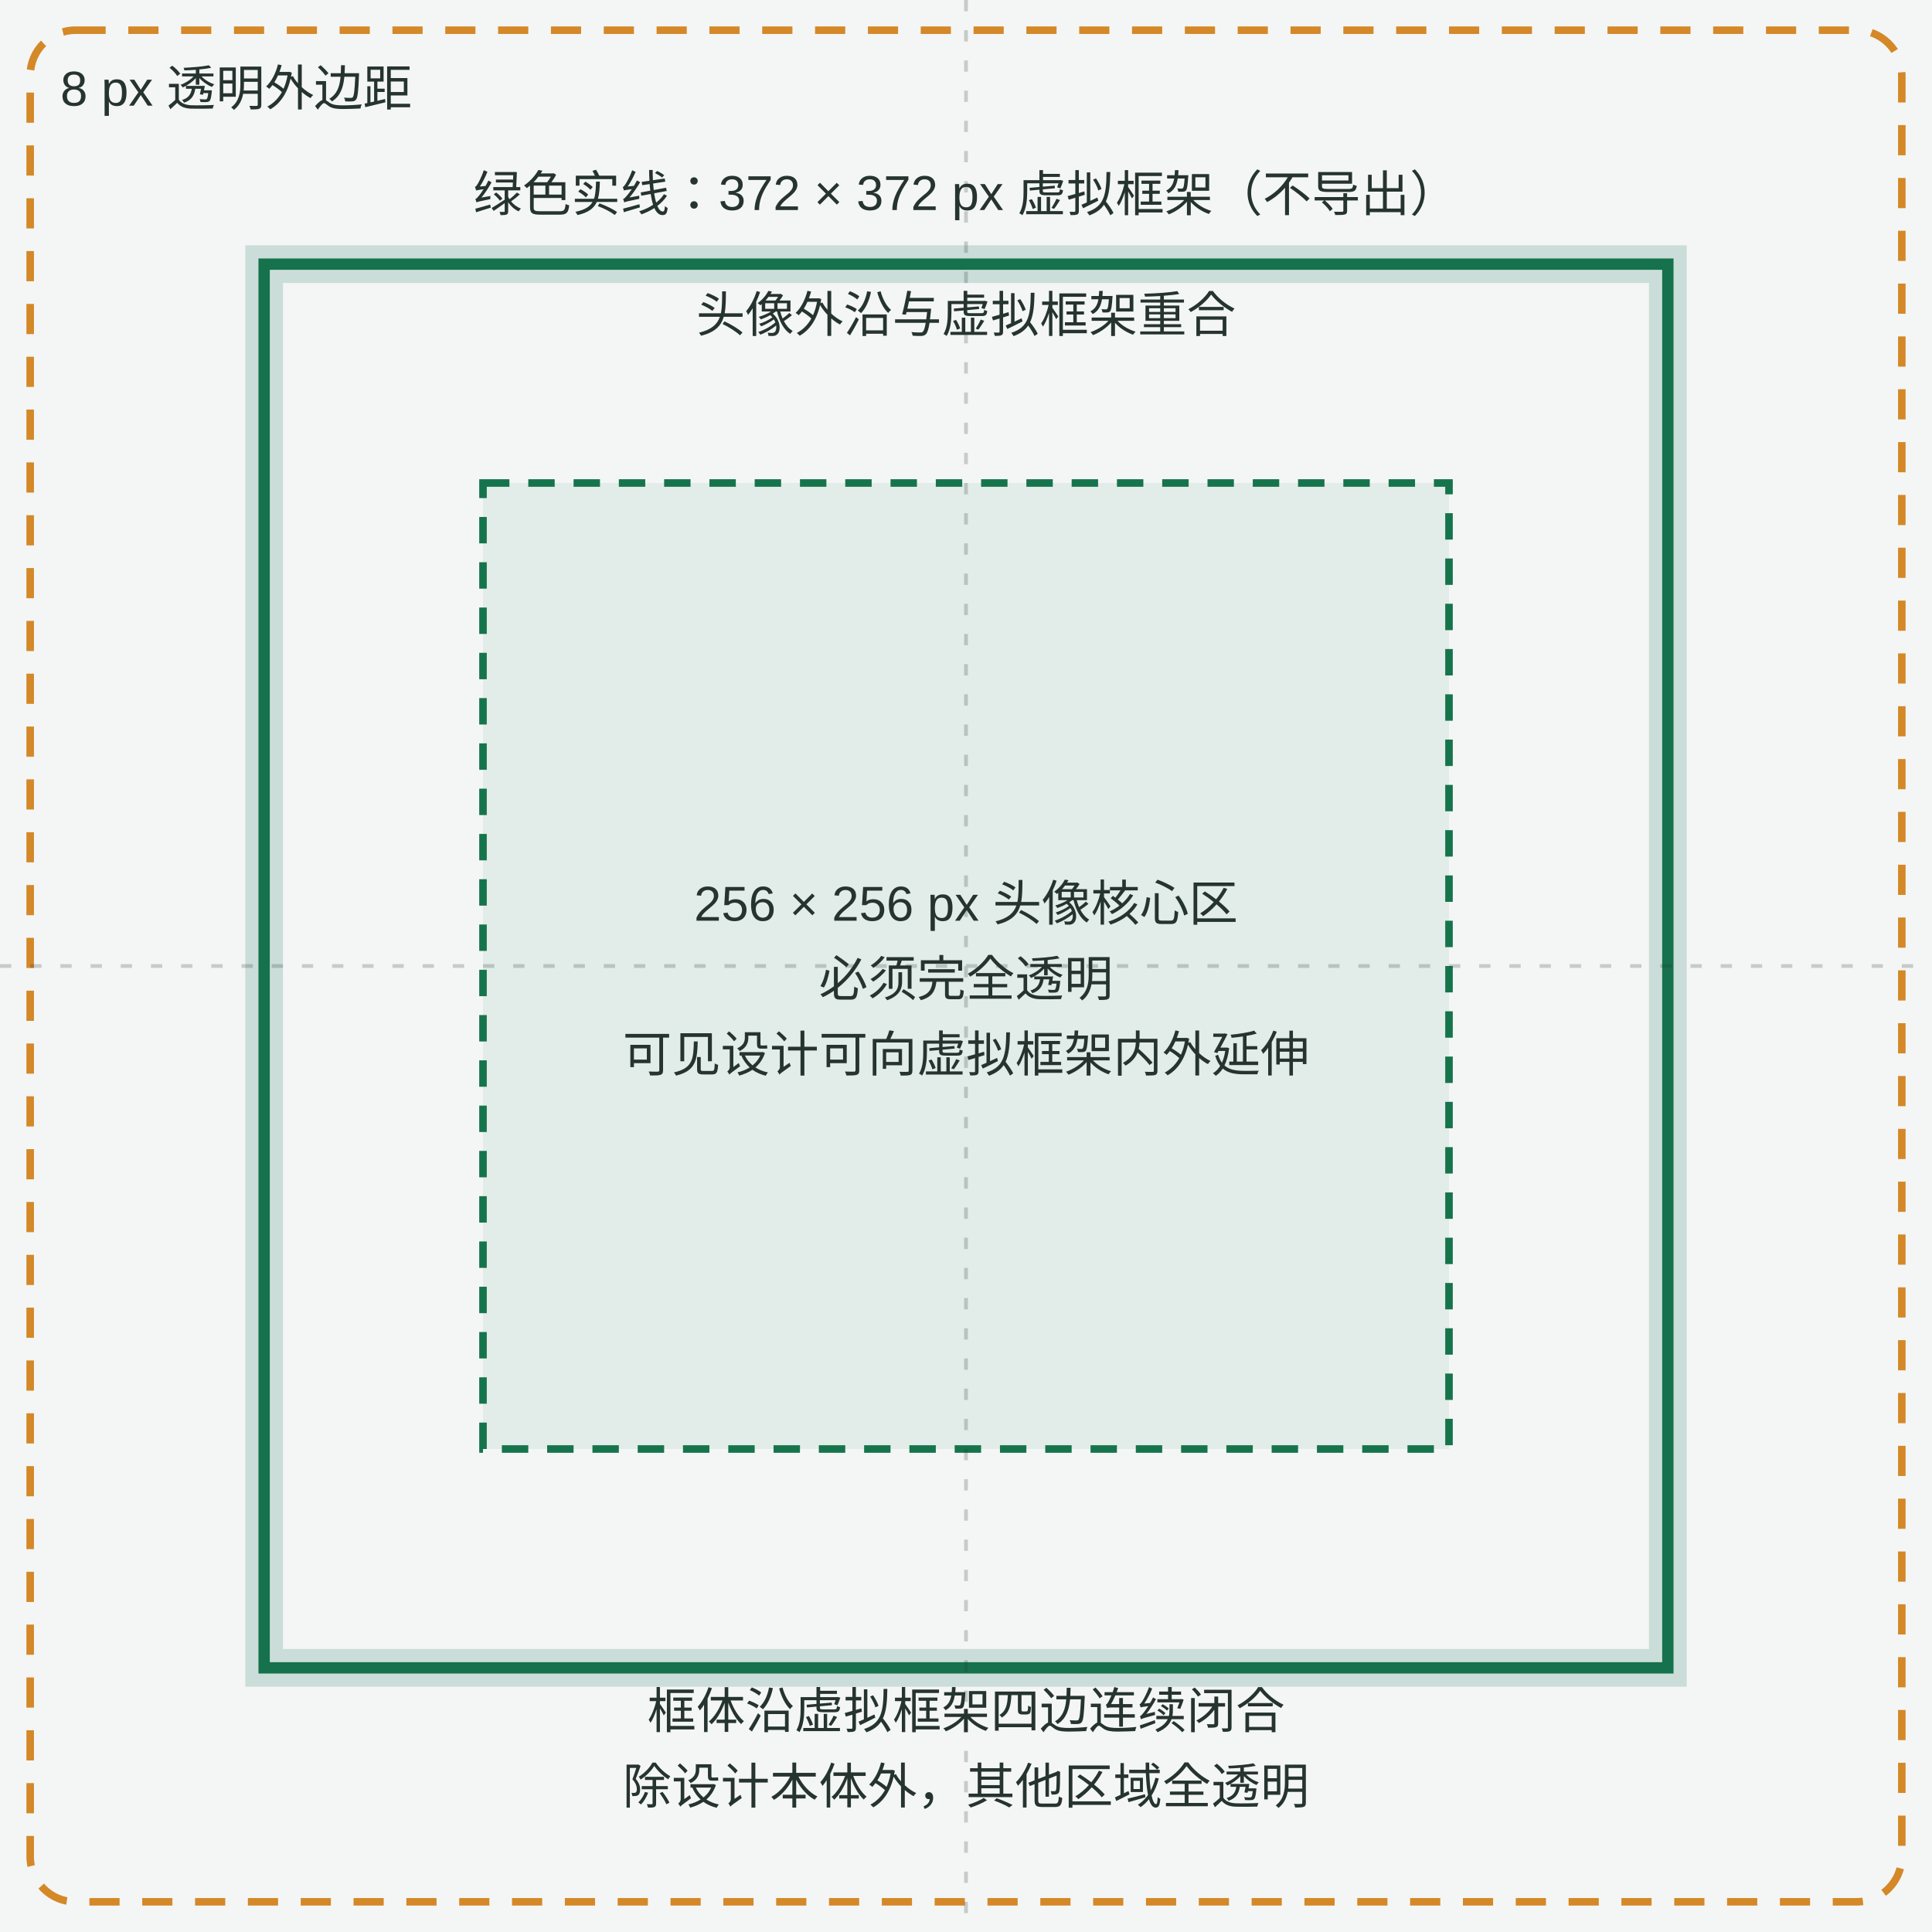
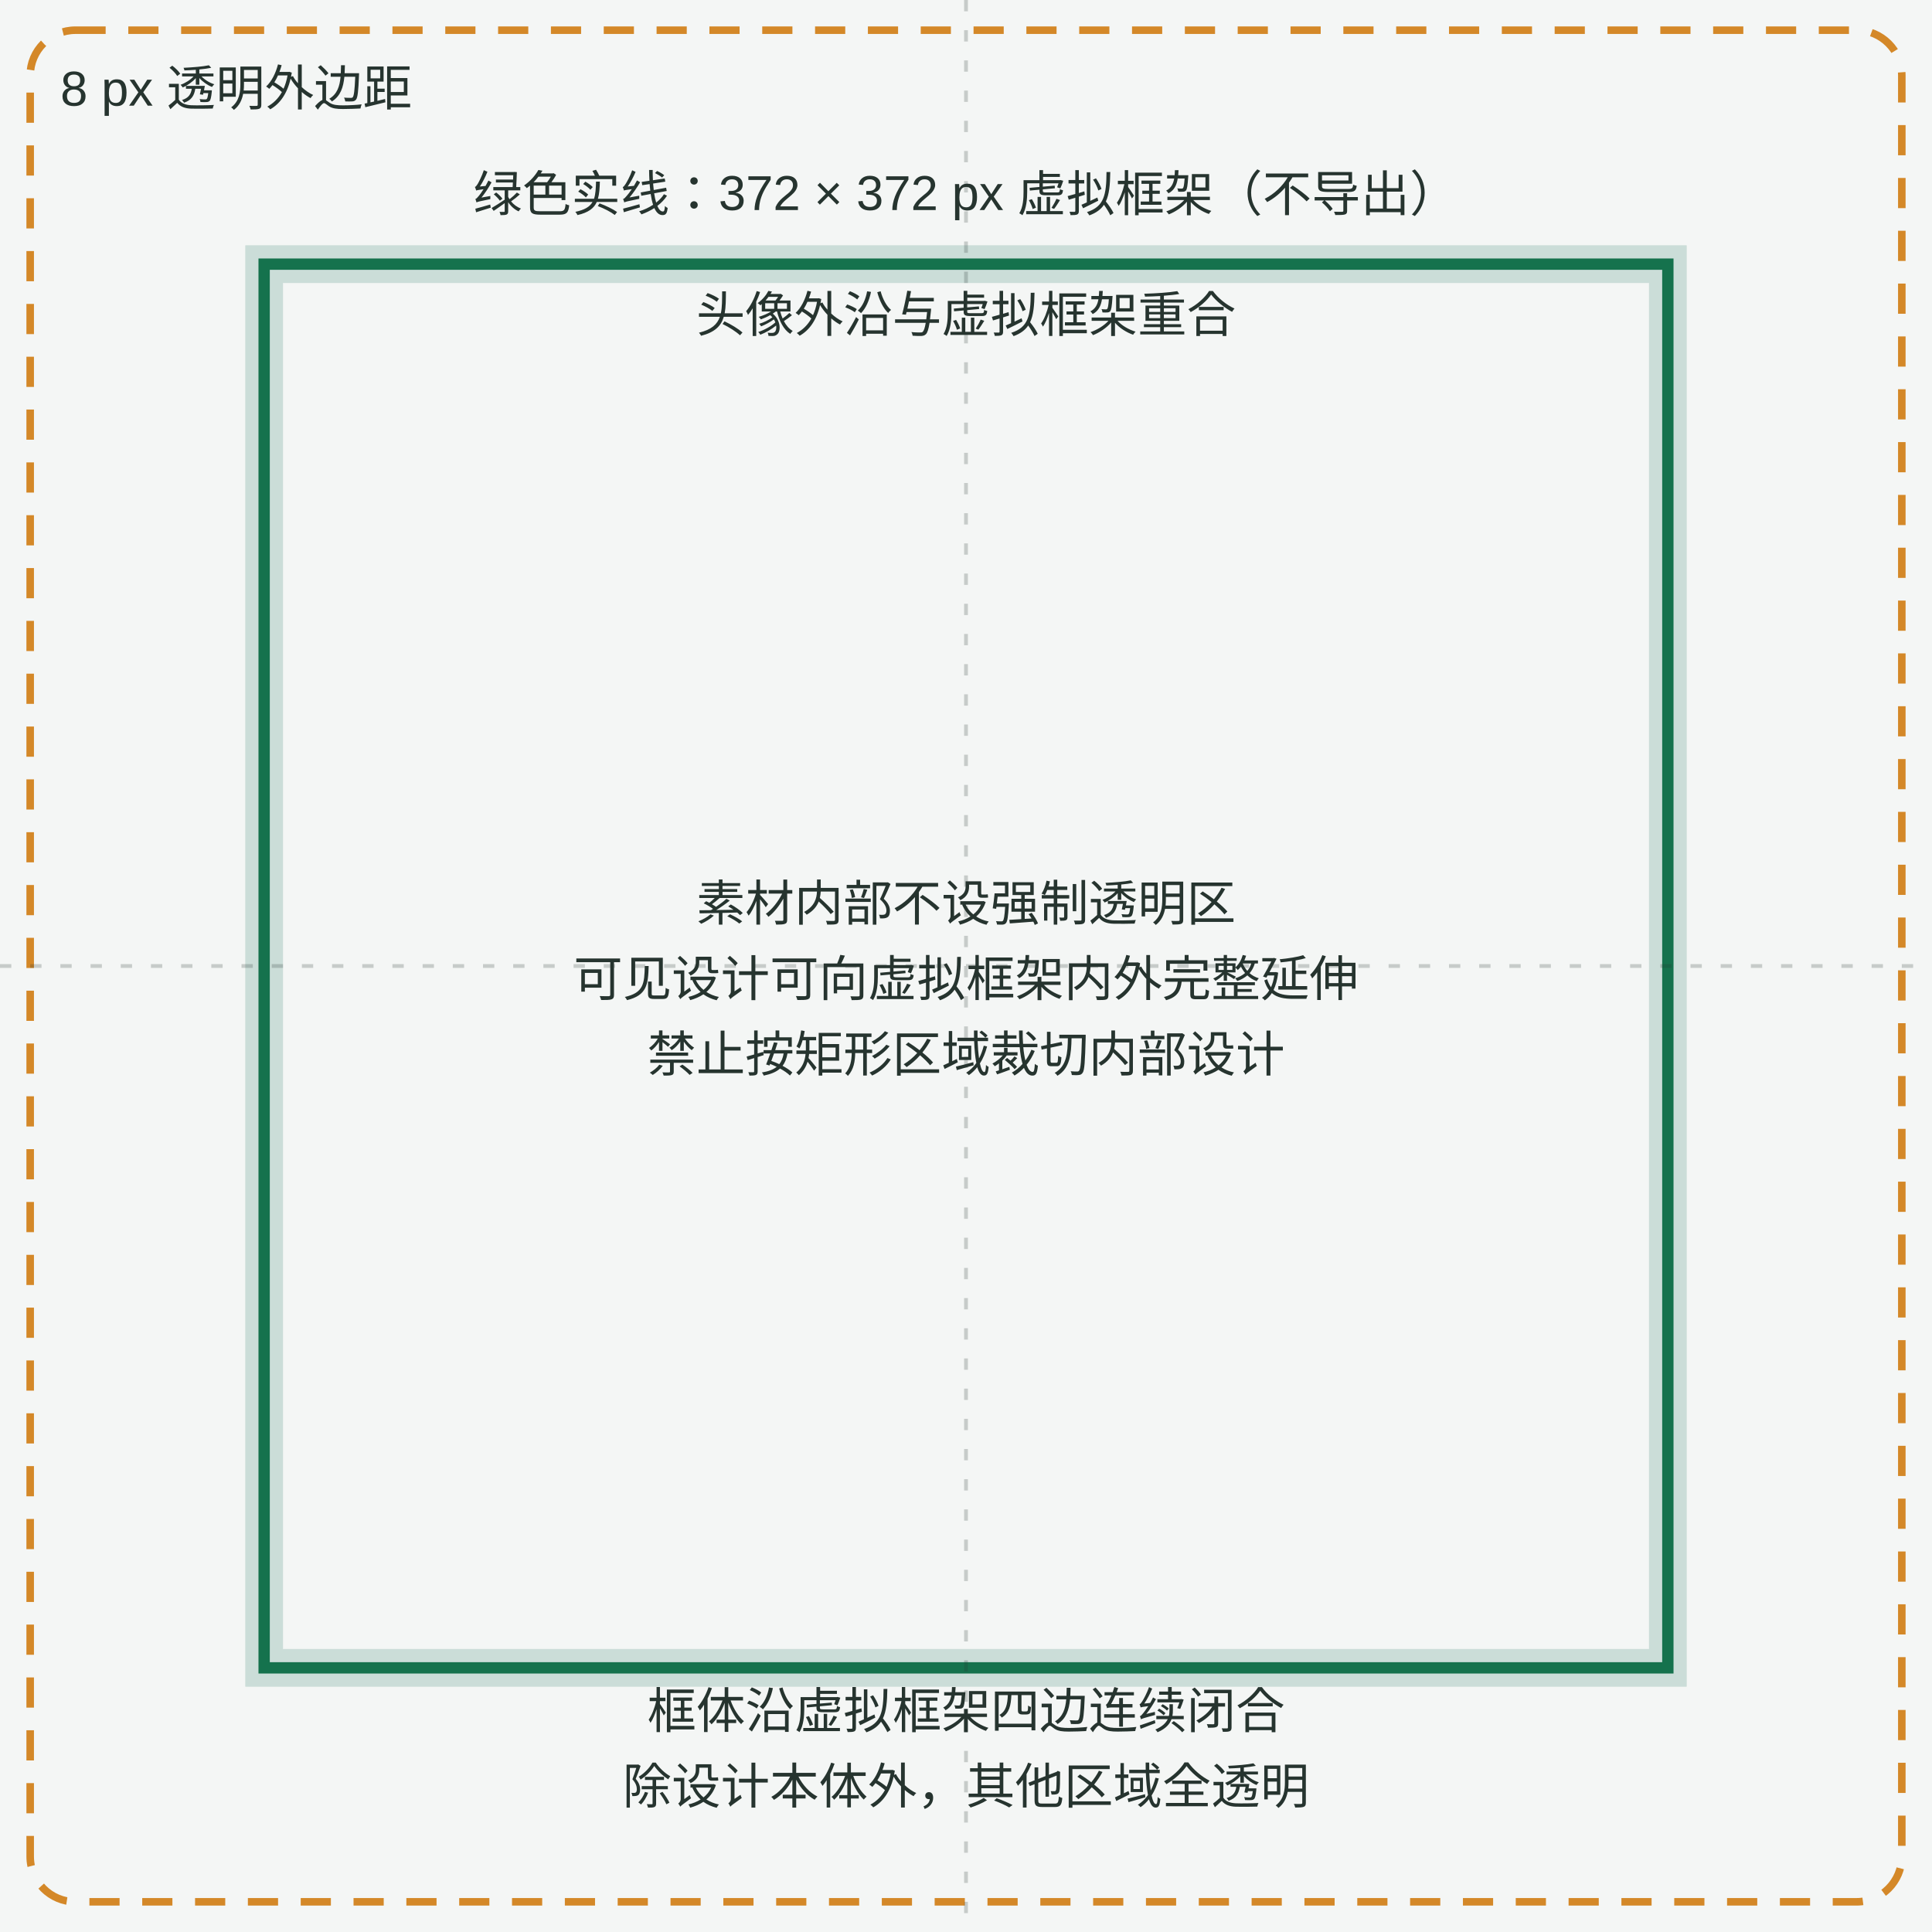
<svg xmlns="http://www.w3.org/2000/svg" width="512" height="512" viewBox="0 0 512 512">
  <g id="YOUR_FRAME_ARTWORK" />
  <g id="GUIDES_DO_NOT_EXPORT" font-family="Arial, sans-serif" font-size="13" fill="none">
    <rect width="512" height="512" fill="#f4f6f5" />
    <rect x="8" y="8" width="496" height="496" rx="12" stroke="#d48828" stroke-width="2" stroke-dasharray="8 6" />
    <rect x="70" y="70" width="372" height="372" stroke="#16744c" stroke-width="3" />
-     <rect x="128" y="128" width="256" height="256" fill="#16744c" fill-opacity="0.08" stroke="#16744c" stroke-width="2" stroke-dasharray="7 5" />
    <path d="M70 70H442V442H70Z" stroke="#116a55" stroke-width="10" stroke-opacity="0.18" />
    <g fill="#26342f" stroke="none">
      <text x="16" y="28">8 px 透明外边距</text>
      <text x="256" y="56" text-anchor="middle">绿色实线：372 × 372 px 虚拟框架（不导出）</text>
      <text x="256" y="88" text-anchor="middle">头像外沿与虚拟框架重合</text>
-       <text x="256" y="244" text-anchor="middle">256 × 256 px 头像核心区</text>
-       <text x="256" y="264" text-anchor="middle">必须完全透明</text>
-       <text x="256" y="284" text-anchor="middle">可见设计可向虚拟框架内外延伸</text>
+       <text x="256" y="244" text-anchor="middle">素材内部不设强制透明区</text>
+       <text x="256" y="264" text-anchor="middle">可见设计可向虚拟框架内外完整延伸</text>
+       <text x="256" y="284" text-anchor="middle">禁止按矩形区域裁切内部设计</text>
      <text x="256" y="458" text-anchor="middle">框体沿虚拟框架四边连续闭合</text>
      <text x="256" y="478" text-anchor="middle">除设计本体外，其他区域全透明</text>
    </g>
    <path d="M256 0v512M0 256h512" stroke="#26342f" stroke-opacity="0.22" stroke-dasharray="3 5" />
  </g>
</svg>
